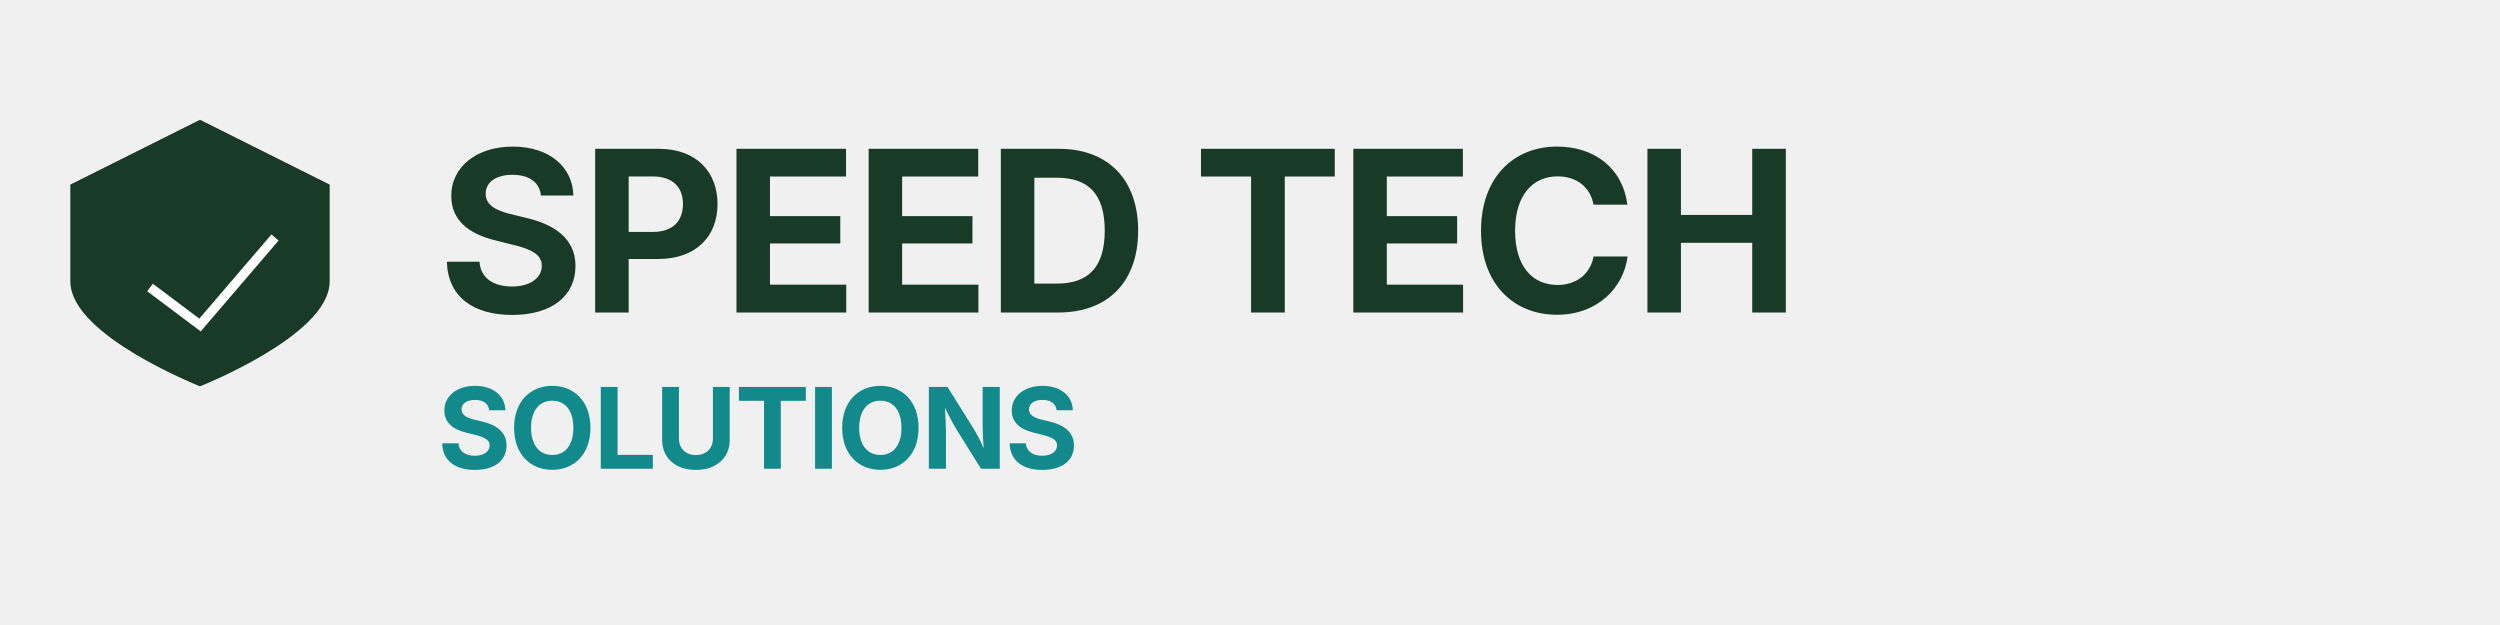
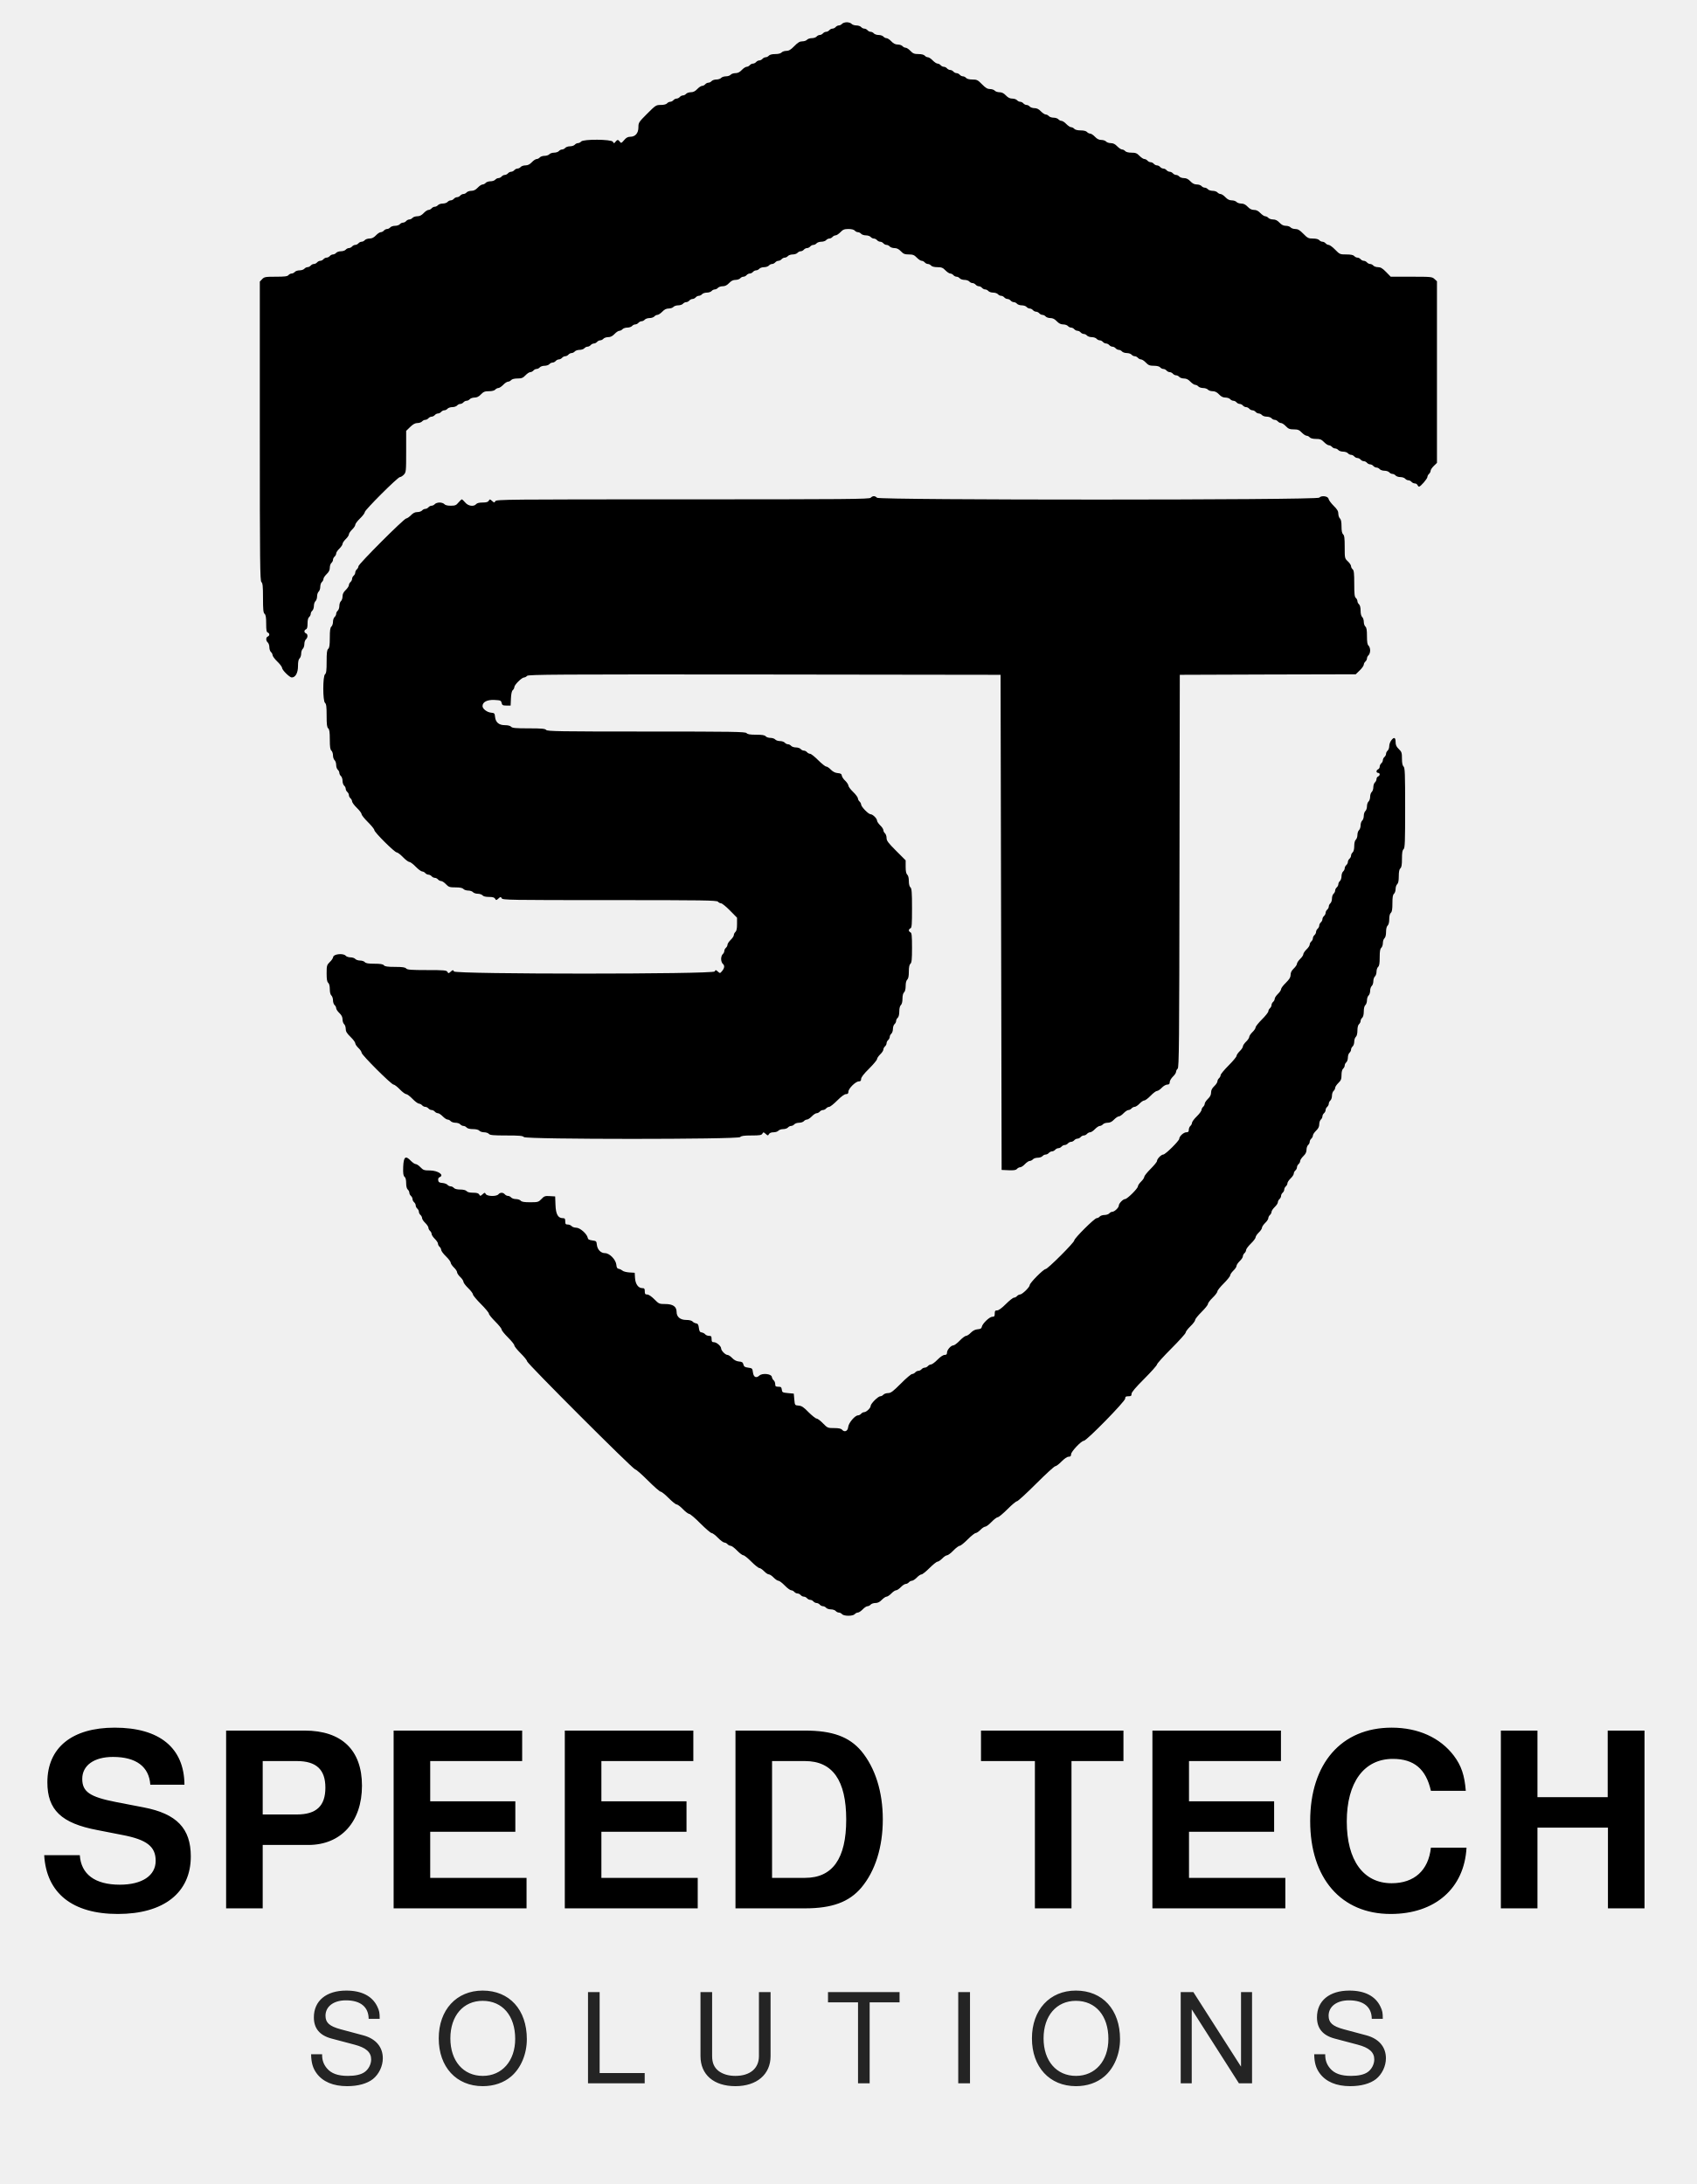
- <svg xmlns="http://www.w3.org/2000/svg" viewBox="0 0 400 100">
-   <defs>
-     <style>
-       .brand-text { font-family: Inter, system-ui, sans-serif; font-weight: 700; letter-spacing: -0.02em; }
-     </style>
-   </defs>
-   <g>
-     <path d="M32 20 L52 30 L52 45 C52 53 32 61 32 61 C32 61 12 53 12 45 L12 30 Z" stroke="#1A3A28" stroke-width="1.5" fill="#1A3A28" />
-     <polyline points="24 46 32 52 44 38" stroke="white" stroke-width="1.5" fill="none" />
+ <svg xmlns="http://www.w3.org/2000/svg" viewBox="0 0 1600 2060" role="img" aria-label="Speed Tech Solutions">
+   <g transform="translate(224.0,0)">
+     <g transform="translate(0,1542) scale(0.1,-0.1)" stroke="none" fill="currentColor">
+       <path d="M5700 15195 c-7 -8 -20 -15 -30 -15 -10 0 -23 -7 -30 -15 -7 -8 -20 -15 -30 -15 -10 0 -23 -7 -30 -15 -7 -8 -20 -15 -30 -15 -10 0 -23 -7 -30 -15 -7 -8 -20 -15 -30 -15 -10 0 -23 -7 -30 -15 -7 -8 -27 -15 -45 -15 -18 0 -38 -7 -45 -15 -7 -8 -27 -15 -44 -15 -24 0 -42 -10 -76 -45 -34 -35 -52 -45 -76 -45 -17 0 -37 -7 -44 -15 -8 -9 -30 -15 -60 -15 -30 0 -52 -6 -60 -15 -7 -8 -20 -15 -30 -15 -10 0 -23 -7 -30 -15 -7 -8 -20 -15 -30 -15 -10 0 -23 -7 -30 -15 -7 -8 -20 -15 -30 -15 -10 0 -23 -7 -30 -15 -7 -8 -20 -15 -29 -15 -10 0 -30 -13 -46 -30 -20 -21 -38 -30 -61 -30 -17 0 -37 -7 -44 -15 -7 -8 -27 -15 -45 -15 -18 0 -38 -7 -45 -15 -7 -8 -27 -15 -45 -15 -18 0 -38 -7 -45 -15 -7 -8 -20 -15 -30 -15 -10 0 -23 -7 -30 -15 -7 -8 -20 -15 -29 -15 -10 0 -30 -13 -46 -30 -20 -21 -38 -30 -61 -30 -17 0 -37 -7 -44 -15 -7 -8 -20 -15 -30 -15 -10 0 -23 -7 -30 -15 -7 -8 -20 -15 -30 -15 -10 0 -23 -7 -30 -15 -7 -8 -20 -15 -30 -15 -10 0 -23 -7 -30 -15 -8 -9 -30 -15 -59 -15 -45 0 -49 -3 -129 -83 -79 -79 -82 -84 -82 -128 0 -55 -29 -89 -77 -89 -23 0 -39 -9 -58 -32 -25 -29 -28 -31 -40 -15 -16 22 -24 21 -41 0 -13 -17 -15 -17 -25 0 -14 24 -279 26 -299 2 -7 -8 -20 -15 -30 -15 -10 0 -23 -7 -30 -15 -7 -8 -27 -15 -45 -15 -18 0 -38 -7 -45 -15 -7 -8 -20 -15 -30 -15 -10 0 -23 -7 -30 -15 -7 -8 -27 -15 -45 -15 -18 0 -38 -7 -45 -15 -7 -8 -27 -15 -45 -15 -18 0 -38 -7 -45 -15 -7 -8 -20 -15 -29 -15 -10 0 -30 -13 -46 -30 -20 -21 -38 -30 -61 -30 -17 0 -37 -7 -44 -15 -7 -8 -20 -15 -30 -15 -10 0 -23 -7 -30 -15 -7 -8 -20 -15 -30 -15 -10 0 -23 -7 -30 -15 -7 -8 -20 -15 -30 -15 -10 0 -23 -7 -30 -15 -7 -8 -20 -15 -30 -15 -10 0 -23 -7 -30 -15 -7 -8 -27 -15 -45 -15 -18 0 -38 -7 -45 -15 -7 -8 -20 -15 -29 -15 -10 0 -30 -13 -46 -30 -20 -21 -38 -30 -61 -30 -17 0 -37 -7 -44 -15 -7 -8 -20 -15 -30 -15 -10 0 -23 -7 -30 -15 -7 -8 -20 -15 -30 -15 -10 0 -23 -7 -30 -15 -7 -8 -20 -15 -30 -15 -10 0 -23 -7 -30 -15 -7 -8 -27 -15 -45 -15 -18 0 -38 -7 -45 -15 -7 -8 -20 -15 -30 -15 -10 0 -23 -7 -30 -15 -7 -8 -20 -15 -29 -15 -10 0 -30 -13 -46 -30 -20 -21 -38 -30 -61 -30 -17 0 -37 -7 -44 -15 -7 -8 -20 -15 -30 -15 -10 0 -23 -7 -30 -15 -7 -8 -20 -15 -30 -15 -10 0 -23 -7 -30 -15 -7 -8 -27 -15 -45 -15 -18 0 -38 -7 -45 -15 -7 -8 -20 -15 -30 -15 -10 0 -23 -7 -30 -15 -7 -8 -20 -15 -29 -15 -10 0 -30 -13 -46 -30 -20 -21 -38 -30 -61 -30 -17 0 -37 -7 -44 -15 -7 -8 -20 -15 -30 -15 -10 0 -23 -7 -30 -15 -7 -8 -20 -15 -30 -15 -10 0 -23 -7 -30 -15 -7 -8 -20 -15 -30 -15 -10 0 -23 -7 -30 -15 -7 -8 -27 -15 -45 -15 -18 0 -38 -7 -45 -15 -7 -8 -20 -15 -30 -15 -10 0 -23 -7 -30 -15 -7 -8 -20 -15 -30 -15 -10 0 -23 -7 -30 -15 -7 -8 -20 -15 -30 -15 -10 0 -23 -7 -30 -15 -7 -8 -20 -15 -30 -15 -10 0 -23 -7 -30 -15 -7 -8 -20 -15 -30 -15 -10 0 -23 -7 -30 -15 -7 -8 -27 -15 -45 -15 -18 0 -38 -7 -45 -15 -7 -8 -20 -15 -30 -15 -10 0 -23 -7 -30 -15 -10 -12 -37 -15 -119 -15 -99 0 -109 -2 -129 -23 l-22 -23 0 -1411 c0 -1242 2 -1412 15 -1423 12 -10 15 -40 15 -150 0 -110 3 -140 15 -150 11 -9 15 -33 15 -92 0 -61 3 -80 15 -84 19 -8 19 -30 0 -38 -19 -7 -19 -40 0 -56 8 -7 15 -27 15 -45 0 -18 7 -38 15 -45 8 -7 15 -20 15 -29 0 -9 20 -37 45 -61 25 -24 45 -51 45 -60 0 -20 71 -90 91 -90 35 0 59 43 59 107 0 42 5 64 15 73 8 7 15 27 15 45 0 18 7 38 15 45 8 7 15 27 15 45 0 18 7 38 15 45 19 16 19 49 0 56 -19 8 -19 30 0 38 11 4 15 20 15 54 0 32 5 54 15 62 8 7 15 20 15 30 0 10 7 23 15 30 8 7 15 27 15 45 0 18 7 38 15 45 8 7 15 27 15 45 0 18 7 38 15 45 8 7 15 27 15 45 0 18 7 38 15 45 8 7 15 20 15 29 0 10 14 30 30 46 21 20 30 38 30 61 0 17 7 37 15 44 8 7 15 20 15 30 0 10 7 23 15 30 8 7 15 20 15 29 0 10 13 30 30 46 16 16 30 36 30 45 0 9 14 29 30 45 17 16 30 36 30 45 0 9 14 29 30 45 17 16 30 36 30 45 0 9 20 36 45 60 25 24 45 51 45 60 0 20 311 330 331 330 8 0 25 10 37 23 21 22 22 32 22 218 l0 195 38 37 c27 26 47 37 69 37 17 0 36 7 43 15 7 8 20 15 30 15 10 0 23 7 30 15 7 8 20 15 30 15 10 0 23 7 30 15 7 8 20 15 30 15 10 0 23 7 30 15 7 8 20 15 30 15 10 0 23 7 30 15 7 8 27 15 45 15 18 0 38 7 45 15 7 8 20 15 30 15 10 0 23 7 30 15 7 8 20 15 30 15 10 0 23 7 30 15 7 8 27 15 44 15 23 0 41 9 61 30 24 25 37 30 76 30 29 0 51 6 59 15 7 8 20 15 29 15 10 0 30 14 46 30 16 17 36 30 46 30 9 0 22 7 29 15 8 9 30 15 59 15 39 0 52 5 76 30 16 17 36 30 46 30 9 0 22 7 29 15 7 8 20 15 30 15 10 0 23 7 30 15 7 8 27 15 45 15 18 0 38 7 45 15 7 8 20 15 30 15 10 0 23 7 30 15 7 8 20 15 30 15 10 0 23 7 30 15 7 8 20 15 30 15 10 0 23 7 30 15 7 8 20 15 30 15 10 0 23 7 30 15 7 8 27 15 45 15 18 0 38 7 45 15 7 8 20 15 30 15 10 0 23 7 30 15 7 8 20 15 30 15 10 0 23 7 30 15 7 8 20 15 30 15 10 0 23 7 30 15 7 8 27 15 44 15 23 0 41 9 61 30 16 17 36 30 46 30 9 0 22 7 29 15 7 8 27 15 45 15 18 0 38 7 45 15 7 8 20 15 30 15 10 0 23 7 30 15 7 8 20 15 30 15 10 0 23 7 30 15 7 8 27 15 45 15 18 0 38 7 45 15 7 8 20 15 29 15 10 0 30 14 46 30 20 21 38 30 61 30 17 0 37 7 44 15 7 8 27 15 45 15 18 0 38 7 45 15 7 8 20 15 30 15 10 0 23 7 30 15 7 8 20 15 30 15 10 0 23 7 30 15 7 8 20 15 30 15 10 0 23 7 30 15 7 8 27 15 45 15 18 0 38 7 45 15 7 8 20 15 30 15 10 0 23 7 30 15 7 8 27 15 44 15 23 0 41 9 61 30 20 21 38 30 61 30 17 0 37 7 44 15 7 8 20 15 30 15 10 0 23 7 30 15 7 8 20 15 30 15 10 0 23 7 30 15 7 8 20 15 30 15 10 0 23 7 30 15 7 8 27 15 45 15 18 0 38 7 45 15 7 8 20 15 30 15 10 0 23 7 30 15 7 8 20 15 30 15 10 0 23 7 30 15 7 8 20 15 30 15 10 0 23 7 30 15 7 8 27 15 45 15 18 0 38 7 45 15 7 8 20 15 30 15 10 0 23 7 30 15 7 8 20 15 30 15 10 0 23 7 30 15 7 8 20 15 30 15 10 0 23 7 30 15 7 8 27 15 45 15 18 0 38 7 45 15 7 8 20 15 30 15 10 0 23 7 30 15 7 8 20 15 29 15 10 0 30 14 46 30 24 25 37 30 76 30 29 0 51 -6 59 -15 7 -8 20 -15 30 -15 10 0 23 -7 30 -15 7 -8 27 -15 45 -15 18 0 38 -7 45 -15 7 -8 20 -15 30 -15 10 0 23 -7 30 -15 7 -8 20 -15 30 -15 10 0 23 -7 30 -15 7 -8 20 -15 30 -15 10 0 23 -7 30 -15 7 -8 27 -15 44 -15 23 0 41 -9 61 -30 24 -25 37 -30 75 -30 38 0 51 -5 75 -30 16 -16 36 -30 46 -30 9 0 22 -7 29 -15 7 -8 20 -15 30 -15 10 0 23 -7 30 -15 8 -9 30 -15 59 -15 39 0 52 -5 76 -30 16 -16 36 -30 46 -30 9 0 22 -7 29 -15 7 -8 20 -15 30 -15 10 0 23 -7 30 -15 7 -8 27 -15 45 -15 18 0 38 -7 45 -15 7 -8 20 -15 30 -15 10 0 23 -7 30 -15 7 -8 20 -15 30 -15 10 0 23 -7 30 -15 7 -8 20 -15 30 -15 10 0 23 -7 30 -15 7 -8 27 -15 45 -15 18 0 38 -7 45 -15 7 -8 20 -15 30 -15 10 0 23 -7 30 -15 7 -8 20 -15 30 -15 10 0 23 -7 30 -15 7 -8 20 -15 30 -15 10 0 23 -7 30 -15 7 -8 27 -15 45 -15 18 0 38 -7 45 -15 7 -8 20 -15 30 -15 10 0 23 -7 30 -15 7 -8 20 -15 30 -15 10 0 23 -7 30 -15 7 -8 20 -15 30 -15 10 0 23 -7 30 -15 7 -8 27 -15 44 -15 23 0 41 -9 61 -30 20 -21 38 -30 61 -30 17 0 37 -7 44 -15 7 -8 20 -15 30 -15 10 0 23 -7 30 -15 7 -8 20 -15 30 -15 10 0 23 -7 30 -15 7 -8 20 -15 30 -15 10 0 23 -7 30 -15 7 -8 27 -15 45 -15 18 0 38 -7 45 -15 7 -8 20 -15 30 -15 10 0 23 -7 30 -15 7 -8 20 -15 30 -15 10 0 23 -7 30 -15 7 -8 20 -15 30 -15 10 0 23 -7 30 -15 7 -8 20 -15 30 -15 10 0 23 -7 30 -15 7 -8 27 -15 45 -15 18 0 38 -7 45 -15 7 -8 20 -15 30 -15 10 0 23 -7 30 -15 7 -8 20 -15 29 -15 10 0 30 -13 46 -30 24 -25 37 -30 76 -30 29 0 51 -6 59 -15 7 -8 20 -15 30 -15 10 0 23 -7 30 -15 7 -8 20 -15 30 -15 10 0 23 -7 30 -15 7 -8 20 -15 30 -15 10 0 23 -7 30 -15 7 -8 27 -15 44 -15 23 0 41 -9 61 -30 16 -16 36 -30 46 -30 9 0 22 -7 29 -15 7 -8 27 -15 45 -15 18 0 38 -7 45 -15 7 -8 27 -15 44 -15 23 0 41 -9 61 -30 20 -21 38 -30 61 -30 17 0 37 -7 44 -15 7 -8 20 -15 30 -15 10 0 23 -7 30 -15 7 -8 20 -15 30 -15 10 0 23 -7 30 -15 7 -8 20 -15 30 -15 10 0 23 -7 30 -15 7 -8 20 -15 30 -15 10 0 23 -7 30 -15 7 -8 20 -15 30 -15 10 0 23 -7 30 -15 7 -8 27 -15 45 -15 18 0 38 -7 45 -15 7 -8 20 -15 30 -15 10 0 23 -7 30 -15 7 -8 20 -15 29 -15 10 0 30 -13 46 -30 24 -25 37 -30 75 -30 38 0 51 -5 75 -30 16 -16 36 -30 46 -30 9 0 22 -7 29 -15 8 -9 30 -15 59 -15 39 0 52 -5 76 -30 16 -16 36 -30 46 -30 9 0 22 -7 29 -15 7 -8 20 -15 30 -15 10 0 23 -7 30 -15 7 -8 27 -15 45 -15 18 0 38 -7 45 -15 7 -8 20 -15 30 -15 10 0 23 -7 30 -15 7 -8 20 -15 30 -15 10 0 23 -7 30 -15 7 -8 20 -15 30 -15 10 0 23 -7 30 -15 7 -8 20 -15 30 -15 10 0 23 -7 30 -15 7 -8 20 -15 30 -15 10 0 23 -7 30 -15 7 -8 27 -15 45 -15 18 0 38 -7 45 -15 7 -8 20 -15 30 -15 10 0 23 -7 30 -15 7 -8 27 -15 45 -15 18 0 38 -7 45 -15 7 -8 20 -15 30 -15 10 0 23 -7 30 -15 7 -8 21 -15 32 -15 10 0 21 -7 24 -15 4 -8 10 -15 15 -15 15 0 78 74 79 91 0 9 7 22 15 29 8 7 15 20 15 29 0 10 14 30 30 46 l30 29 0 856 0 857 -23 21 c-22 21 -32 22 -218 22 l-195 0 -44 45 c-34 35 -52 45 -76 45 -17 0 -37 7 -44 15 -7 8 -20 15 -30 15 -10 0 -23 7 -30 15 -7 8 -20 15 -30 15 -10 0 -23 7 -30 15 -7 8 -20 15 -30 15 -10 0 -23 7 -30 15 -9 10 -32 15 -74 15 -60 0 -63 1 -106 45 -24 25 -52 45 -61 45 -9 0 -22 7 -29 15 -7 8 -20 15 -30 15 -10 0 -23 7 -30 15 -8 9 -30 15 -59 15 -42 0 -51 4 -91 45 -34 35 -52 45 -76 45 -17 0 -37 7 -44 15 -7 8 -27 15 -44 15 -23 0 -41 9 -61 30 -20 21 -38 30 -61 30 -17 0 -37 7 -44 15 -7 8 -20 15 -29 15 -10 0 -30 14 -46 30 -20 21 -38 30 -60 30 -22 0 -40 9 -60 30 -20 21 -38 30 -61 30 -17 0 -37 7 -44 15 -7 8 -27 15 -44 15 -23 0 -41 9 -61 30 -16 17 -36 30 -46 30 -9 0 -22 7 -29 15 -7 8 -27 15 -45 15 -18 0 -38 7 -45 15 -7 8 -20 15 -30 15 -10 0 -23 7 -30 15 -7 8 -27 15 -44 15 -23 0 -41 9 -61 30 -20 21 -38 30 -61 30 -17 0 -37 7 -44 15 -7 8 -20 15 -30 15 -10 0 -23 7 -30 15 -7 8 -20 15 -30 15 -10 0 -23 7 -30 15 -7 8 -20 15 -30 15 -10 0 -23 7 -30 15 -7 8 -20 15 -30 15 -10 0 -23 7 -30 15 -7 8 -20 15 -30 15 -10 0 -23 7 -30 15 -7 8 -20 15 -29 15 -10 0 -30 14 -46 30 -24 25 -37 30 -76 30 -29 0 -51 6 -59 15 -7 8 -20 15 -29 15 -10 0 -30 14 -46 30 -20 21 -38 30 -61 30 -17 0 -37 7 -44 15 -7 8 -27 15 -44 15 -23 0 -41 9 -61 30 -16 17 -36 30 -46 30 -9 0 -22 7 -29 15 -8 9 -30 15 -60 15 -30 0 -52 6 -60 15 -7 8 -20 15 -29 15 -10 0 -30 14 -46 30 -16 17 -36 30 -46 30 -9 0 -22 7 -29 15 -7 8 -27 15 -45 15 -18 0 -38 7 -45 15 -7 8 -20 15 -29 15 -10 0 -30 14 -46 30 -20 21 -38 30 -61 30 -17 0 -37 7 -44 15 -7 8 -20 15 -30 15 -10 0 -23 7 -30 15 -7 8 -20 15 -30 15 -10 0 -23 7 -30 15 -7 8 -27 15 -44 15 -23 0 -41 9 -61 30 -20 21 -38 30 -61 30 -17 0 -37 7 -44 15 -7 8 -27 15 -44 15 -24 0 -42 10 -76 45 -40 41 -49 45 -91 45 -29 0 -51 6 -59 15 -7 8 -20 15 -30 15 -10 0 -23 7 -30 15 -7 8 -20 15 -30 15 -10 0 -23 7 -30 15 -7 8 -20 15 -30 15 -10 0 -23 7 -30 15 -7 8 -20 15 -30 15 -10 0 -23 7 -30 15 -7 8 -20 15 -29 15 -10 0 -30 14 -46 30 -16 17 -36 30 -46 30 -9 0 -22 7 -29 15 -8 9 -30 15 -59 15 -39 0 -52 5 -76 30 -16 17 -36 30 -46 30 -9 0 -22 7 -29 15 -7 8 -27 15 -44 15 -23 0 -41 9 -61 30 -16 17 -36 30 -46 30 -9 0 -22 7 -29 15 -7 8 -27 15 -45 15 -18 0 -38 7 -45 15 -7 8 -20 15 -30 15 -10 0 -23 7 -30 15 -7 8 -20 15 -30 15 -10 0 -23 7 -30 15 -7 8 -27 15 -45 15 -18 0 -38 7 -45 15 -7 8 -27 15 -45 15 -18 0 -38 -7 -45 -15z" />
+       <path d="M5970 10725 c-11 -13 -220 -15 -1771 -15 -1656 0 -1759 -1 -1768 -17 -9 -16 -11 -16 -31 2 -20 18 -22 18 -31 2 -7 -12 -23 -17 -58 -17 -31 0 -53 -5 -61 -15 -22 -26 -75 -19 -103 15 -14 17 -29 30 -32 30 -3 0 -18 -13 -32 -30 -21 -26 -32 -30 -73 -30 -30 0 -52 5 -60 15 -7 8 -27 15 -45 15 -18 0 -38 -7 -45 -15 -7 -8 -20 -15 -30 -15 -10 0 -23 -7 -30 -15 -7 -8 -20 -15 -30 -15 -10 0 -23 -7 -30 -15 -7 -8 -27 -15 -44 -15 -23 0 -41 -9 -61 -30 -16 -16 -36 -30 -44 -30 -21 0 -451 -431 -451 -451 0 -9 -7 -22 -15 -29 -8 -7 -15 -20 -15 -30 0 -10 -7 -23 -15 -30 -8 -7 -15 -20 -15 -30 0 -10 -7 -23 -15 -30 -8 -7 -15 -20 -15 -29 0 -10 -14 -30 -30 -46 -21 -20 -30 -38 -30 -61 0 -17 -7 -37 -15 -44 -8 -7 -15 -27 -15 -45 0 -18 -7 -38 -15 -45 -8 -7 -15 -20 -15 -30 0 -10 -7 -23 -15 -30 -8 -7 -15 -27 -15 -45 0 -18 -7 -38 -15 -45 -11 -9 -15 -35 -15 -105 0 -70 -4 -96 -15 -105 -12 -10 -15 -37 -15 -120 0 -83 -3 -110 -15 -120 -22 -18 -22 -252 0 -270 12 -10 15 -37 15 -120 0 -83 3 -110 15 -120 11 -9 15 -35 15 -105 0 -70 4 -96 15 -105 8 -7 15 -27 15 -45 0 -18 7 -38 15 -45 8 -7 15 -27 15 -45 0 -18 7 -38 15 -45 8 -7 15 -20 15 -30 0 -10 7 -23 15 -30 8 -7 15 -27 15 -45 0 -18 7 -38 15 -45 8 -7 15 -20 15 -30 0 -10 7 -23 15 -30 8 -7 15 -20 15 -30 0 -10 7 -23 15 -30 8 -7 15 -20 15 -29 0 -9 20 -37 45 -61 25 -24 45 -51 45 -60 0 -9 27 -42 60 -75 33 -33 60 -66 60 -75 0 -20 191 -210 211 -210 8 0 35 -20 59 -45 24 -25 51 -45 60 -45 9 0 36 -20 60 -45 24 -25 52 -45 61 -45 9 0 22 -7 29 -15 7 -8 20 -15 30 -15 10 0 23 -7 30 -15 7 -8 20 -15 30 -15 10 0 23 -7 30 -15 7 -8 20 -15 29 -15 10 0 30 -13 46 -30 26 -27 35 -30 91 -30 42 0 65 -5 74 -15 7 -8 27 -15 45 -15 18 0 38 -7 45 -15 7 -8 27 -15 45 -15 18 0 38 -7 45 -15 8 -10 30 -15 61 -15 35 0 51 -5 58 -17 9 -16 11 -16 31 2 20 18 22 18 31 2 9 -16 73 -17 1018 -17 884 0 1010 -2 1021 -15 7 -8 20 -15 29 -15 9 0 47 -30 84 -68 l67 -68 0 -61 c0 -42 -5 -64 -15 -73 -8 -7 -15 -20 -15 -29 0 -10 -13 -30 -30 -46 -16 -16 -30 -36 -30 -46 0 -9 -7 -22 -15 -29 -8 -7 -15 -20 -15 -30 0 -10 -7 -23 -15 -30 -8 -7 -15 -27 -15 -45 0 -18 7 -38 15 -45 20 -17 18 -40 -6 -69 -19 -23 -20 -23 -40 -5 -19 17 -21 18 -30 1 -15 -27 -2443 -27 -2458 0 -9 16 -11 16 -31 -2 -20 -18 -22 -18 -31 -2 -9 15 -30 17 -193 17 -151 0 -186 3 -196 15 -9 11 -35 15 -105 15 -70 0 -96 4 -105 15 -9 11 -33 15 -90 15 -57 0 -81 4 -90 15 -7 8 -27 15 -45 15 -18 0 -38 7 -45 15 -7 8 -27 15 -45 15 -18 0 -38 7 -45 15 -21 26 -114 17 -118 -11 -2 -12 -16 -34 -33 -49 -27 -27 -29 -34 -29 -106 0 -56 4 -80 15 -89 9 -8 15 -30 15 -60 0 -30 6 -52 15 -60 8 -7 15 -27 15 -45 0 -18 7 -38 15 -45 8 -7 15 -20 15 -29 0 -10 13 -30 30 -46 21 -20 30 -38 30 -61 0 -17 7 -37 15 -44 8 -7 15 -27 15 -44 0 -24 10 -42 45 -76 25 -24 45 -51 45 -60 0 -9 13 -29 30 -45 17 -16 30 -36 30 -45 0 -20 280 -300 301 -300 8 0 35 -20 59 -45 24 -25 51 -45 60 -45 9 0 36 -20 60 -45 24 -25 52 -45 61 -45 9 0 22 -7 29 -15 7 -8 20 -15 30 -15 10 0 23 -7 30 -15 7 -8 20 -15 30 -15 10 0 23 -7 30 -15 7 -8 20 -15 29 -15 10 0 30 -14 46 -30 16 -16 36 -30 46 -30 9 0 22 -7 29 -15 7 -8 27 -15 45 -15 18 0 38 -7 45 -15 7 -8 20 -15 30 -15 10 0 23 -7 30 -15 8 -9 30 -15 60 -15 30 0 52 -6 60 -15 7 -8 27 -15 45 -15 18 0 38 -7 45 -15 10 -12 42 -15 165 -15 123 0 155 -3 165 -15 19 -23 2021 -23 2040 0 9 11 35 15 106 15 78 0 95 3 103 17 9 16 11 16 31 -2 20 -18 22 -18 31 -2 6 11 22 17 43 17 19 0 39 7 46 15 7 8 27 15 45 15 18 0 38 7 45 15 7 8 20 15 30 15 10 0 23 7 30 15 7 8 27 15 45 15 18 0 38 7 45 15 7 8 20 15 29 15 10 0 30 14 46 30 16 17 36 30 46 30 9 0 22 7 29 15 7 8 20 15 30 15 10 0 23 7 30 15 7 8 20 15 29 15 9 0 43 27 76 60 38 38 68 60 82 60 17 0 23 6 23 23 0 29 68 97 98 97 16 0 22 6 22 23 0 15 25 48 75 97 41 41 75 82 75 90 0 9 14 29 30 45 17 16 30 36 30 46 0 9 7 22 15 29 8 7 15 20 15 30 0 10 7 23 15 30 8 7 15 20 15 30 0 10 7 23 15 30 8 7 15 27 15 45 0 18 7 38 15 45 8 7 15 20 15 30 0 10 7 23 15 30 9 8 15 30 15 60 0 30 6 52 15 60 9 8 15 30 15 60 0 30 6 52 15 60 9 8 15 30 15 60 0 30 6 52 15 60 10 9 15 32 15 75 0 43 5 66 15 75 12 10 15 40 15 152 0 114 -3 140 -15 144 -8 4 -15 12 -15 19 0 7 7 15 15 19 13 4 15 35 15 189 0 152 -3 187 -15 197 -9 8 -15 30 -15 60 0 30 -6 52 -15 60 -10 9 -15 31 -15 74 l0 61 -90 90 c-75 75 -90 95 -90 121 0 17 -7 37 -15 44 -8 7 -15 20 -15 29 0 10 -13 30 -30 46 -16 16 -30 36 -30 45 0 20 -41 60 -61 60 -20 0 -89 71 -89 92 0 8 -7 21 -15 28 -8 7 -15 20 -15 29 0 9 -20 37 -45 61 -25 24 -45 51 -45 60 0 9 -13 29 -29 45 -17 15 -31 37 -33 49 -2 16 -11 22 -39 24 -24 2 -45 13 -65 33 -15 16 -35 29 -44 29 -8 0 -42 27 -75 60 -33 33 -67 60 -76 60 -9 0 -22 7 -29 15 -7 8 -20 15 -30 15 -10 0 -23 7 -30 15 -7 8 -27 15 -45 15 -18 0 -38 7 -45 15 -7 8 -20 15 -30 15 -10 0 -23 7 -30 15 -7 8 -27 15 -45 15 -18 0 -38 7 -45 15 -7 8 -27 15 -45 15 -18 0 -38 7 -45 15 -9 11 -33 15 -90 15 -57 0 -81 4 -90 15 -11 13 -128 15 -945 15 -817 0 -934 2 -945 15 -10 12 -42 15 -165 15 -123 0 -155 3 -165 15 -8 9 -30 15 -59 15 -57 0 -88 27 -93 80 -3 32 -6 35 -38 38 -38 4 -80 36 -80 62 0 38 43 61 111 58 58 -3 64 -5 69 -28 5 -21 11 -25 45 -25 l40 0 3 67 c2 43 8 71 17 78 8 7 15 20 15 29 0 21 70 91 92 91 8 0 21 7 28 15 11 13 269 15 2239 13 l2226 -3 5 -2335 5 -2335 66 -3 c50 -2 69 1 79 13 7 8 20 15 29 15 10 0 30 13 46 30 16 17 36 30 46 30 9 0 22 7 29 15 7 8 27 15 45 15 18 0 38 7 45 15 7 8 20 15 30 15 10 0 23 7 30 15 7 8 20 15 30 15 10 0 23 7 30 15 7 8 20 15 30 15 10 0 23 7 30 15 7 8 20 15 30 15 10 0 23 7 30 15 7 8 20 15 30 15 10 0 23 7 30 15 7 8 20 15 30 15 10 0 23 7 30 15 7 8 20 15 30 15 10 0 23 7 30 15 7 8 20 15 29 15 10 0 30 13 46 30 16 16 36 30 46 30 9 0 22 7 29 15 7 8 27 15 44 15 23 0 41 9 61 30 16 16 36 30 45 30 9 0 29 13 45 30 16 16 36 30 46 30 9 0 22 7 29 15 7 8 20 15 29 15 10 0 30 13 46 30 16 17 36 30 45 30 9 0 36 20 60 45 24 25 51 45 60 45 9 0 29 13 45 30 16 17 39 30 52 30 17 0 23 6 23 23 0 13 14 36 30 52 17 16 30 36 30 46 0 9 7 22 15 29 13 11 15 234 17 1864 l3 1851 830 3 829 2 38 37 c21 20 38 45 38 54 0 9 7 22 15 29 8 7 15 20 15 30 0 10 7 23 15 30 8 7 15 27 15 45 0 18 -7 38 -15 45 -11 9 -15 33 -15 90 0 57 -4 81 -15 90 -8 7 -15 27 -15 45 0 18 -7 38 -15 45 -9 8 -15 30 -15 60 0 30 -6 52 -15 60 -8 7 -15 20 -15 30 0 10 -7 23 -15 30 -12 10 -15 38 -15 135 0 97 -3 125 -15 135 -8 7 -15 20 -15 29 0 10 -13 30 -30 46 -30 28 -30 30 -30 136 0 82 -3 109 -15 119 -10 9 -15 32 -15 75 0 43 -5 66 -15 75 -8 7 -15 27 -15 44 0 24 -10 42 -45 76 -24 24 -45 53 -47 64 -4 27 -68 35 -88 12 -19 -24 -4151 -24 -4170 -1 -7 8 -20 15 -30 15 -10 0 -23 -7 -30 -15z" />
+       <path d="M10878 8435 c-10 -13 -18 -37 -18 -53 0 -16 -7 -35 -15 -42 -8 -7 -15 -20 -15 -30 0 -10 -7 -23 -15 -30 -8 -7 -15 -20 -15 -30 0 -10 -7 -23 -15 -30 -8 -7 -15 -21 -15 -32 0 -10 -7 -21 -15 -24 -8 -4 -15 -12 -15 -20 0 -8 7 -14 15 -14 8 0 15 -6 15 -14 0 -8 -7 -16 -15 -20 -8 -3 -15 -14 -15 -24 0 -11 -7 -25 -15 -32 -8 -7 -15 -27 -15 -45 0 -18 -7 -38 -15 -45 -8 -7 -15 -27 -15 -45 0 -18 -7 -38 -15 -45 -8 -7 -15 -27 -15 -45 0 -18 -7 -38 -15 -45 -8 -7 -15 -27 -15 -45 0 -18 -7 -38 -15 -45 -8 -7 -15 -27 -15 -45 0 -18 -7 -38 -15 -45 -8 -7 -15 -27 -15 -45 0 -18 -7 -38 -15 -45 -9 -8 -15 -30 -15 -60 0 -30 -6 -52 -15 -60 -8 -7 -15 -20 -15 -30 0 -10 -7 -23 -15 -30 -8 -7 -15 -20 -15 -30 0 -10 -7 -23 -15 -30 -8 -7 -15 -20 -15 -30 0 -10 -7 -23 -15 -30 -8 -7 -15 -27 -15 -45 0 -18 -7 -38 -15 -45 -8 -7 -15 -20 -15 -30 0 -10 -7 -23 -15 -30 -8 -7 -15 -20 -15 -30 0 -10 -7 -23 -15 -30 -8 -7 -15 -27 -15 -45 0 -18 -7 -38 -15 -45 -8 -7 -15 -20 -15 -30 0 -10 -7 -23 -15 -30 -8 -7 -15 -20 -15 -30 0 -10 -7 -23 -15 -30 -8 -7 -15 -20 -15 -30 0 -10 -7 -23 -15 -30 -8 -7 -15 -20 -15 -30 0 -10 -7 -23 -15 -30 -8 -7 -15 -20 -15 -30 0 -10 -7 -23 -15 -30 -8 -7 -15 -20 -15 -30 0 -10 -7 -23 -15 -30 -8 -7 -15 -20 -15 -29 0 -10 -13 -30 -30 -46 -16 -16 -30 -36 -30 -45 0 -9 -13 -29 -30 -45 -16 -16 -30 -36 -30 -45 0 -9 -13 -29 -30 -45 -21 -20 -30 -38 -30 -60 0 -23 -11 -41 -45 -75 -25 -24 -45 -51 -45 -60 0 -9 -13 -29 -30 -45 -16 -16 -30 -36 -30 -46 0 -9 -7 -22 -15 -29 -8 -7 -15 -20 -15 -30 0 -10 -7 -23 -15 -30 -8 -7 -15 -20 -15 -29 0 -9 -27 -43 -60 -76 -33 -33 -60 -67 -60 -75 0 -9 -13 -29 -30 -45 -16 -16 -30 -36 -30 -45 0 -9 -13 -29 -30 -45 -16 -16 -30 -36 -30 -45 0 -9 -13 -29 -30 -45 -16 -16 -30 -36 -30 -45 0 -8 -34 -49 -75 -90 -41 -41 -75 -82 -75 -91 0 -9 -7 -22 -15 -29 -8 -7 -15 -20 -15 -29 0 -10 -13 -30 -30 -46 -21 -20 -30 -38 -30 -60 0 -22 -9 -40 -30 -60 -16 -16 -30 -36 -30 -46 0 -9 -7 -22 -15 -29 -8 -7 -15 -20 -15 -29 0 -9 -20 -37 -45 -61 -25 -24 -45 -52 -45 -61 0 -9 -7 -22 -15 -29 -8 -7 -15 -23 -15 -36 0 -18 -5 -24 -23 -24 -26 0 -67 -38 -67 -61 0 -19 -131 -149 -151 -149 -19 0 -59 -41 -59 -61 0 -8 -27 -41 -60 -74 -33 -33 -60 -67 -60 -75 0 -9 -13 -29 -30 -45 -16 -16 -30 -36 -30 -45 0 -20 -101 -120 -121 -120 -19 0 -59 -41 -59 -61 0 -20 -41 -59 -62 -59 -9 0 -21 -7 -28 -15 -7 -8 -27 -15 -45 -15 -18 0 -38 -7 -45 -15 -7 -8 -20 -15 -29 -15 -20 0 -211 -190 -211 -210 0 -20 -251 -270 -270 -270 -20 0 -150 -131 -150 -151 0 -20 -71 -89 -92 -89 -8 0 -21 -7 -28 -15 -7 -8 -20 -15 -29 -15 -9 0 -43 -27 -76 -60 -38 -38 -68 -60 -82 -60 -19 0 -23 -5 -23 -30 0 -25 -4 -30 -23 -30 -26 0 -93 -64 -99 -95 -2 -15 -12 -21 -39 -23 -24 -2 -45 -13 -65 -33 -15 -16 -35 -29 -44 -29 -9 0 -36 -20 -60 -45 -24 -25 -51 -45 -60 -45 -23 0 -60 -42 -60 -68 0 -16 -6 -22 -23 -22 -14 0 -40 -18 -67 -45 -24 -25 -52 -45 -61 -45 -9 0 -22 -7 -29 -15 -7 -8 -20 -15 -30 -15 -10 0 -23 -7 -30 -15 -7 -8 -20 -15 -30 -15 -10 0 -23 -7 -30 -15 -7 -8 -20 -15 -29 -15 -9 0 -57 -40 -106 -90 -75 -75 -95 -90 -121 -90 -17 0 -37 -7 -44 -15 -7 -8 -20 -15 -29 -15 -21 0 -91 -70 -91 -91 0 -20 -41 -59 -62 -59 -9 0 -21 -7 -28 -15 -7 -8 -20 -15 -29 -15 -29 0 -89 -71 -93 -110 -3 -39 -35 -53 -58 -25 -9 10 -31 15 -74 15 -60 0 -63 1 -106 45 -24 25 -51 45 -60 45 -9 0 -42 27 -75 59 -46 48 -66 61 -94 63 -36 3 -36 3 -41 58 l-5 55 -55 5 c-51 5 -55 7 -58 33 -3 23 -8 27 -33 27 -24 0 -29 4 -29 24 0 13 -6 29 -14 36 -8 6 -16 21 -18 33 -4 29 -90 38 -118 12 -30 -27 -54 -15 -60 30 -5 38 -7 40 -45 45 -32 4 -40 10 -45 30 -5 20 -13 26 -42 28 -23 2 -45 13 -64 33 -15 16 -35 29 -44 29 -20 0 -60 41 -60 61 0 22 -43 59 -68 59 -18 0 -22 6 -22 30 0 25 -4 30 -24 30 -13 0 -29 6 -36 14 -6 8 -21 16 -33 18 -17 2 -23 11 -27 43 -4 32 -10 41 -27 43 -12 2 -27 10 -33 18 -8 8 -31 14 -59 14 -57 0 -91 29 -91 76 0 50 -35 74 -106 74 -58 0 -61 2 -104 45 -27 27 -53 45 -67 45 -19 0 -23 5 -23 30 0 25 -4 30 -23 30 -38 0 -65 38 -69 95 l-3 50 -50 3 c-27 2 -57 9 -65 17 -8 7 -24 15 -35 17 -15 2 -21 12 -23 38 -5 49 -64 110 -107 110 -40 0 -72 34 -77 80 -3 33 -6 35 -43 40 -30 4 -41 10 -43 25 -7 37 -73 95 -108 95 -17 0 -37 7 -44 15 -7 8 -23 15 -36 15 -20 0 -24 5 -24 30 0 25 -4 30 -23 30 -45 0 -66 37 -69 125 l-3 80 -50 3 c-45 3 -54 0 -80 -28 -27 -28 -33 -30 -106 -30 -56 0 -80 4 -89 15 -7 8 -27 15 -45 15 -18 0 -38 7 -45 15 -7 8 -20 15 -30 15 -10 0 -23 7 -30 15 -16 19 -44 19 -60 0 -18 -22 -106 -20 -119 2 -9 16 -11 16 -31 -2 -20 -18 -22 -18 -31 -2 -7 12 -23 17 -58 17 -31 0 -53 5 -61 15 -8 9 -30 15 -60 15 -30 0 -52 6 -60 15 -7 8 -20 15 -30 15 -10 0 -23 6 -30 14 -6 8 -28 16 -48 18 -30 2 -38 8 -40 26 -2 13 3 25 12 28 50 19 -12 63 -90 64 -54 0 -63 3 -89 30 -16 17 -36 30 -45 30 -9 0 -29 14 -45 30 -51 54 -69 40 -73 -56 -2 -63 1 -84 13 -94 10 -8 15 -29 15 -60 0 -30 6 -52 15 -60 8 -7 15 -20 15 -30 0 -10 7 -23 15 -30 8 -7 15 -20 15 -30 0 -10 7 -23 15 -30 8 -7 15 -20 15 -30 0 -10 7 -23 15 -30 8 -7 15 -20 15 -30 0 -10 7 -23 15 -30 8 -7 15 -20 15 -29 0 -10 13 -30 30 -46 16 -16 30 -36 30 -46 0 -9 7 -22 15 -29 8 -7 15 -20 15 -29 0 -10 14 -30 30 -46 16 -16 30 -36 30 -46 0 -9 7 -22 15 -29 8 -7 15 -20 15 -29 0 -9 20 -37 45 -61 25 -24 45 -51 45 -60 0 -9 14 -29 30 -45 17 -16 30 -36 30 -45 0 -9 13 -29 30 -45 17 -16 30 -36 30 -45 0 -9 20 -36 45 -60 25 -24 45 -51 45 -60 0 -8 34 -49 75 -90 41 -41 75 -82 75 -90 0 -9 27 -42 60 -75 33 -33 60 -66 60 -75 0 -9 27 -42 60 -75 33 -33 60 -66 60 -75 0 -9 27 -42 60 -75 33 -33 60 -66 60 -75 0 -20 1000 -1020 1020 -1020 9 0 62 -47 120 -105 58 -58 112 -105 120 -105 9 0 42 -27 75 -60 33 -33 66 -60 75 -60 9 0 36 -20 60 -45 24 -25 51 -45 60 -45 8 0 56 -40 105 -90 49 -49 97 -90 105 -90 9 0 36 -20 60 -45 24 -25 52 -45 61 -45 9 0 22 -7 29 -15 7 -8 20 -15 29 -15 9 0 37 -20 61 -45 24 -25 51 -45 60 -45 9 0 42 -27 75 -60 33 -33 67 -60 75 -60 9 0 29 -14 45 -30 16 -17 36 -30 45 -30 9 0 29 -13 45 -30 16 -16 36 -30 45 -30 9 0 36 -20 60 -45 24 -25 52 -45 61 -45 9 0 22 -7 29 -15 7 -8 20 -15 30 -15 10 0 23 -7 30 -15 7 -8 20 -15 30 -15 10 0 23 -7 30 -15 7 -8 20 -15 30 -15 10 0 23 -7 30 -15 7 -8 20 -15 30 -15 10 0 23 -7 30 -15 7 -8 20 -15 30 -15 10 0 23 -7 30 -15 7 -8 27 -15 45 -15 18 0 38 -7 45 -15 7 -8 20 -15 30 -15 10 0 23 -7 30 -15 8 -9 30 -15 60 -15 30 0 52 6 60 15 7 8 20 15 29 15 10 0 30 14 46 30 16 17 36 30 46 30 9 0 22 7 29 15 7 8 27 15 44 15 23 0 41 9 61 30 16 16 36 30 45 30 9 0 29 14 45 30 16 17 36 30 45 30 9 0 29 14 45 30 16 17 36 30 46 30 9 0 22 7 29 15 7 8 20 15 29 15 10 0 30 14 46 30 16 17 36 30 45 30 8 0 42 27 75 60 33 33 67 60 75 60 9 0 29 14 45 30 16 17 36 30 45 30 9 0 36 20 60 45 24 25 51 45 60 45 9 0 42 27 75 60 33 33 67 60 75 60 9 0 29 14 45 30 16 17 36 30 45 30 9 0 36 20 60 45 24 25 51 45 60 45 8 0 49 34 90 75 41 41 81 75 90 75 8 0 89 74 180 165 91 91 172 165 180 165 9 0 36 20 60 45 27 27 53 45 67 45 17 0 23 6 23 23 0 25 96 127 120 127 26 0 390 372 390 398 0 18 6 22 30 22 25 0 30 4 30 23 0 15 37 59 120 142 66 66 120 127 120 135 0 8 61 76 135 150 74 74 135 142 135 150 0 9 20 36 45 60 25 24 45 51 45 60 0 9 27 42 60 75 33 33 60 66 60 75 0 9 20 36 45 60 25 24 45 51 45 60 0 9 27 42 60 75 33 33 60 67 60 75 0 9 14 29 30 45 17 16 30 36 30 45 0 9 14 29 30 45 17 16 30 36 30 46 0 9 7 22 15 29 8 7 15 20 15 29 0 9 20 37 45 61 25 24 45 51 45 60 0 9 14 29 30 45 17 16 30 36 30 45 0 9 14 29 30 45 17 16 30 36 30 46 0 9 7 22 15 29 8 7 15 20 15 29 0 10 14 30 30 46 17 16 30 36 30 46 0 9 7 22 15 29 8 7 15 20 15 30 0 10 7 23 15 30 8 7 15 20 15 30 0 10 7 23 15 30 8 7 15 20 15 29 0 10 14 30 30 46 17 16 30 36 30 46 0 9 7 22 15 29 8 7 15 20 15 30 0 10 7 23 15 30 8 7 15 20 15 29 0 10 14 30 30 46 21 20 30 38 30 61 0 17 7 37 15 44 8 7 15 20 15 30 0 10 7 23 15 30 8 7 15 20 15 29 0 10 14 30 30 46 21 20 30 38 30 61 0 17 7 37 15 44 8 7 15 20 15 30 0 10 7 23 15 30 8 7 15 20 15 30 0 10 7 23 15 30 8 7 15 20 15 30 0 10 7 23 15 30 8 7 15 27 15 45 0 18 7 38 15 45 8 7 15 20 15 29 0 10 14 30 30 46 25 24 30 37 30 76 0 29 6 51 15 59 8 7 15 20 15 30 0 10 7 23 15 30 8 7 15 27 15 45 0 18 7 38 15 45 8 7 15 20 15 30 0 10 7 23 15 30 8 7 15 27 15 45 0 18 7 38 15 45 9 8 15 30 15 60 0 30 6 52 15 60 8 7 15 20 15 30 0 10 7 23 15 30 9 8 15 30 15 60 0 30 6 52 15 60 8 7 15 27 15 45 0 18 7 38 15 45 8 7 15 27 15 45 0 18 7 38 15 45 8 7 15 27 15 45 0 18 7 38 15 45 8 7 15 27 15 45 0 18 7 38 15 45 11 9 15 33 15 90 0 57 4 81 15 90 8 7 15 27 15 45 0 18 7 38 15 45 9 8 15 30 15 60 0 30 6 52 15 60 9 8 15 30 15 60 0 30 6 52 15 60 11 9 15 33 15 90 0 57 4 81 15 90 8 7 15 27 15 45 0 18 7 38 15 45 10 9 15 32 15 75 0 43 5 66 15 75 11 9 15 33 15 90 0 57 4 81 15 90 13 11 15 67 15 390 0 323 -2 379 -15 390 -10 9 -15 32 -15 74 0 56 -3 65 -30 91 -23 22 -30 38 -30 67 0 44 -16 49 -42 13z" />
+     </g>
  </g>
-   <text x="70" y="50" class="brand-text" font-size="36" fill="#1A3A28" letter-spacing="0.02em">SPEED TECH</text>
-   <text x="70" y="75" class="brand-text" font-size="18" fill="#12898A">SOLUTIONS</text>
+   <text x="800.0" y="1800" text-anchor="middle" font-family="Helvetica,Arial,sans-serif" font-weight="700" font-size="230" letter-spacing="8" fill="currentColor">SPEED TECH</text>
+   <text x="800.0" y="1965" text-anchor="middle" font-family="Helvetica,Arial,sans-serif" font-weight="500" font-size="118" letter-spacing="44" fill="currentColor" opacity="0.85">SOLUTIONS</text>
</svg>
